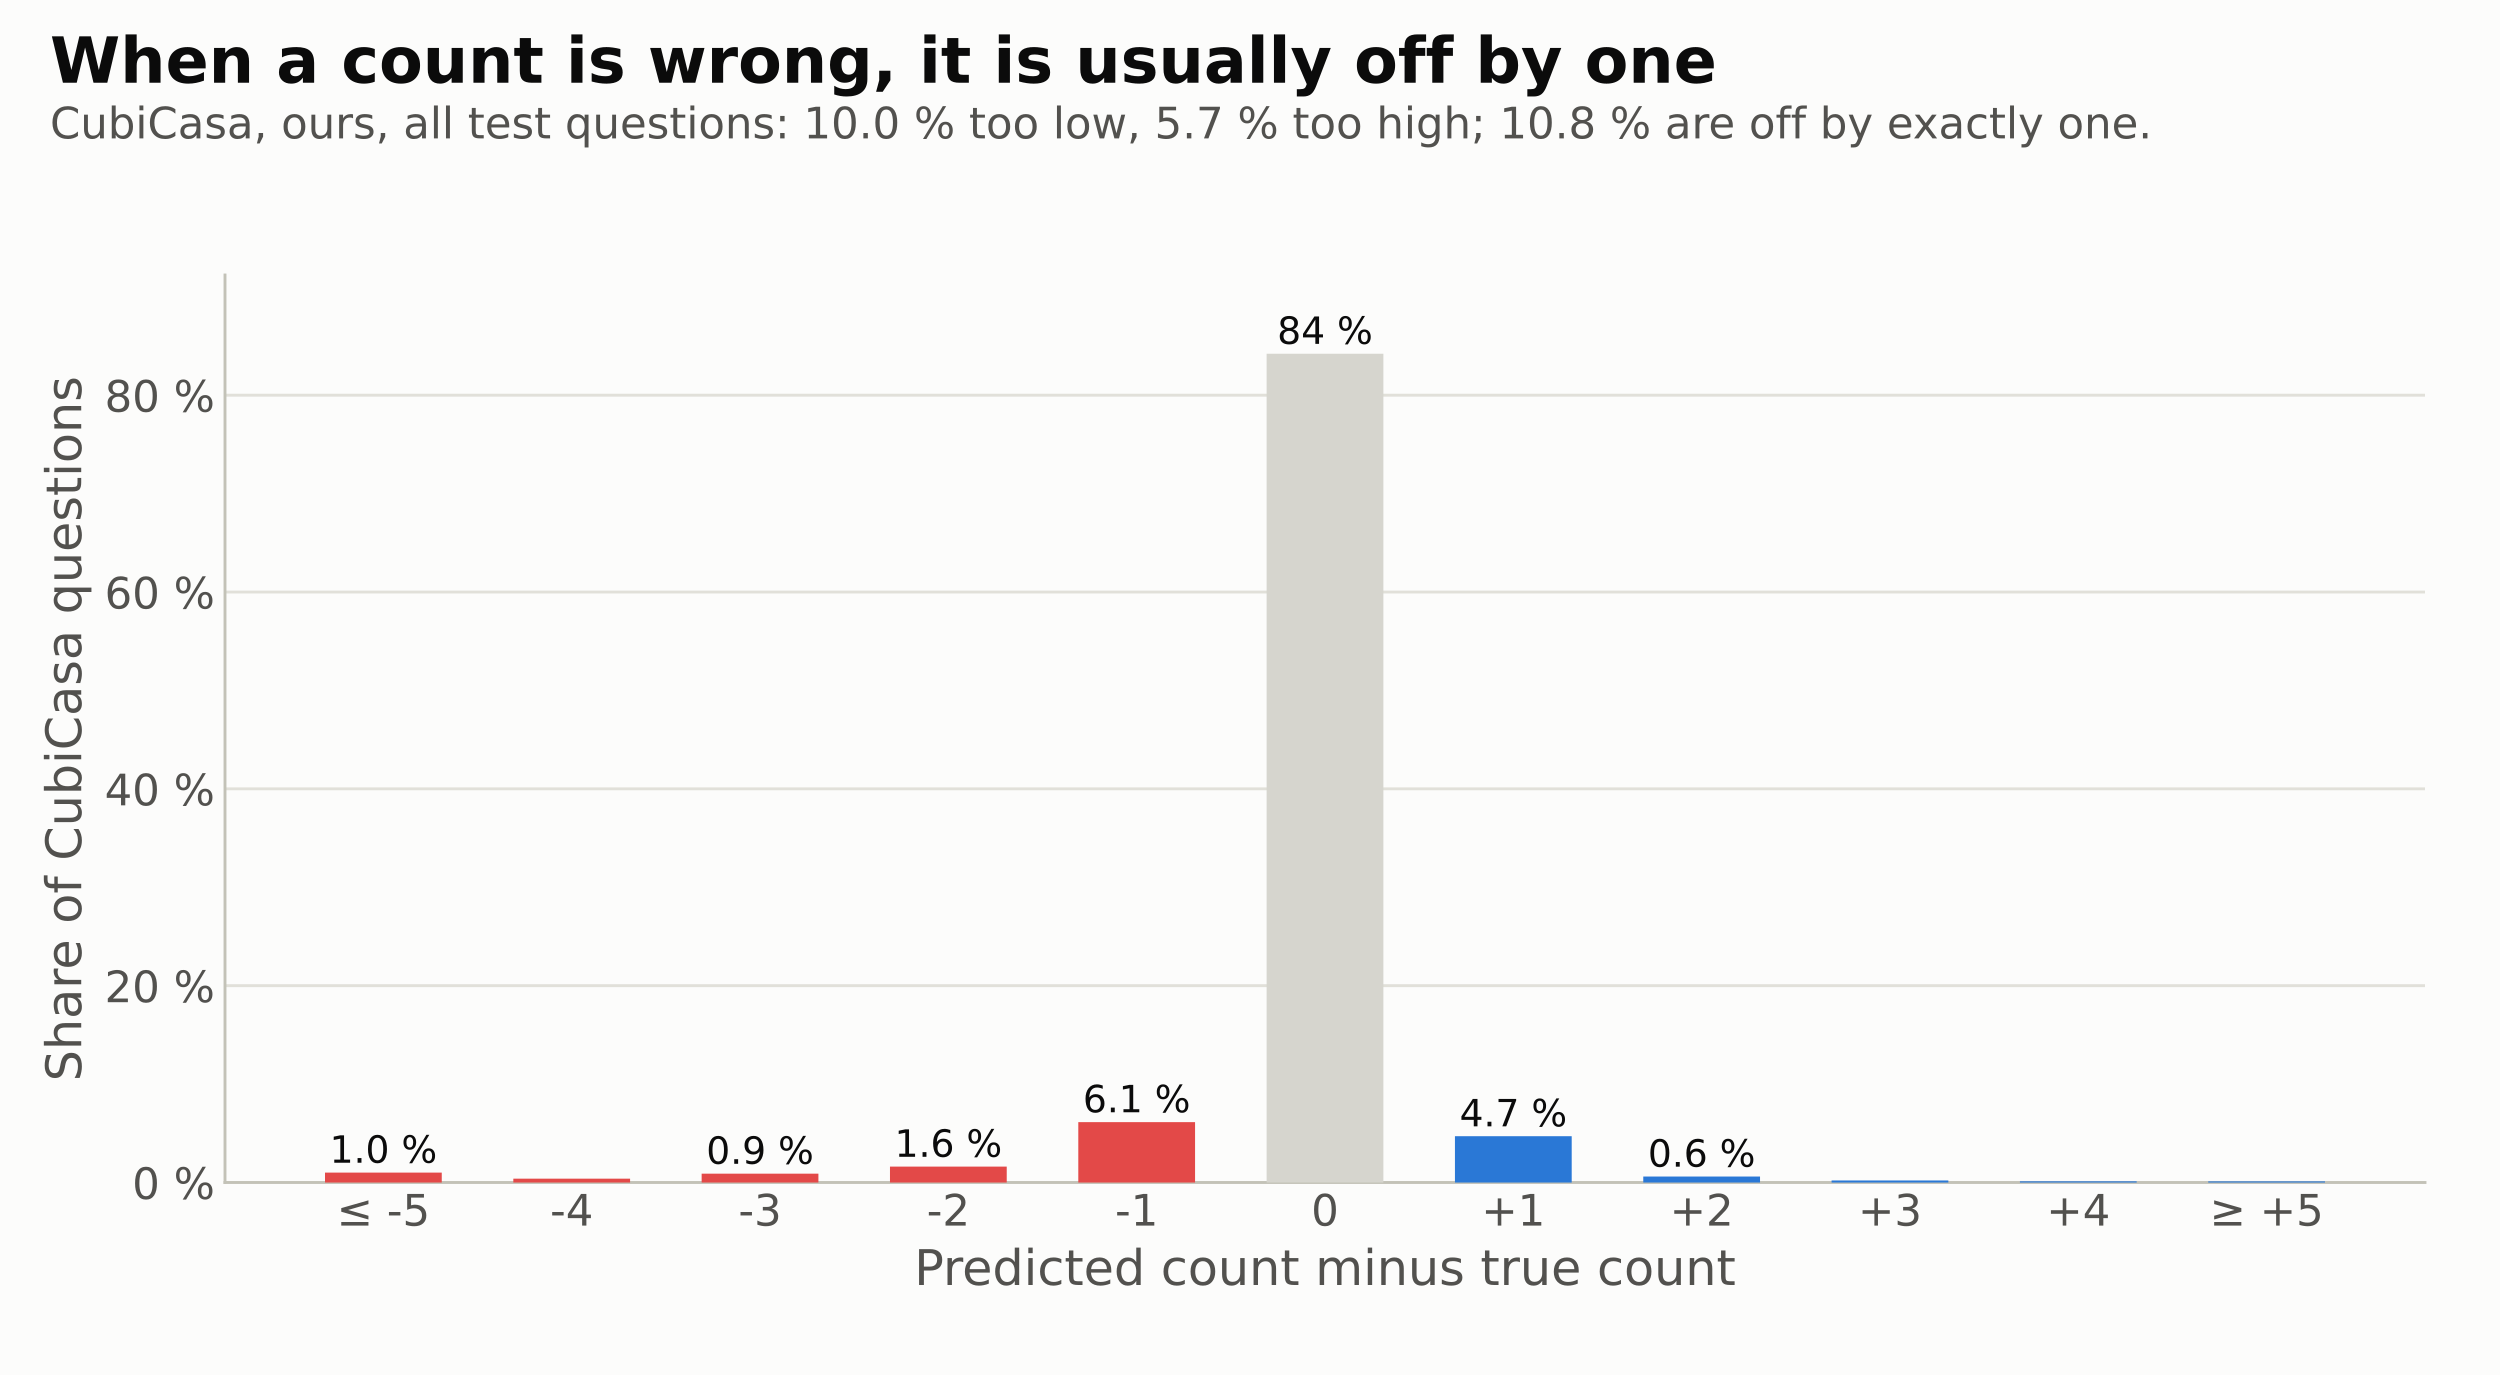
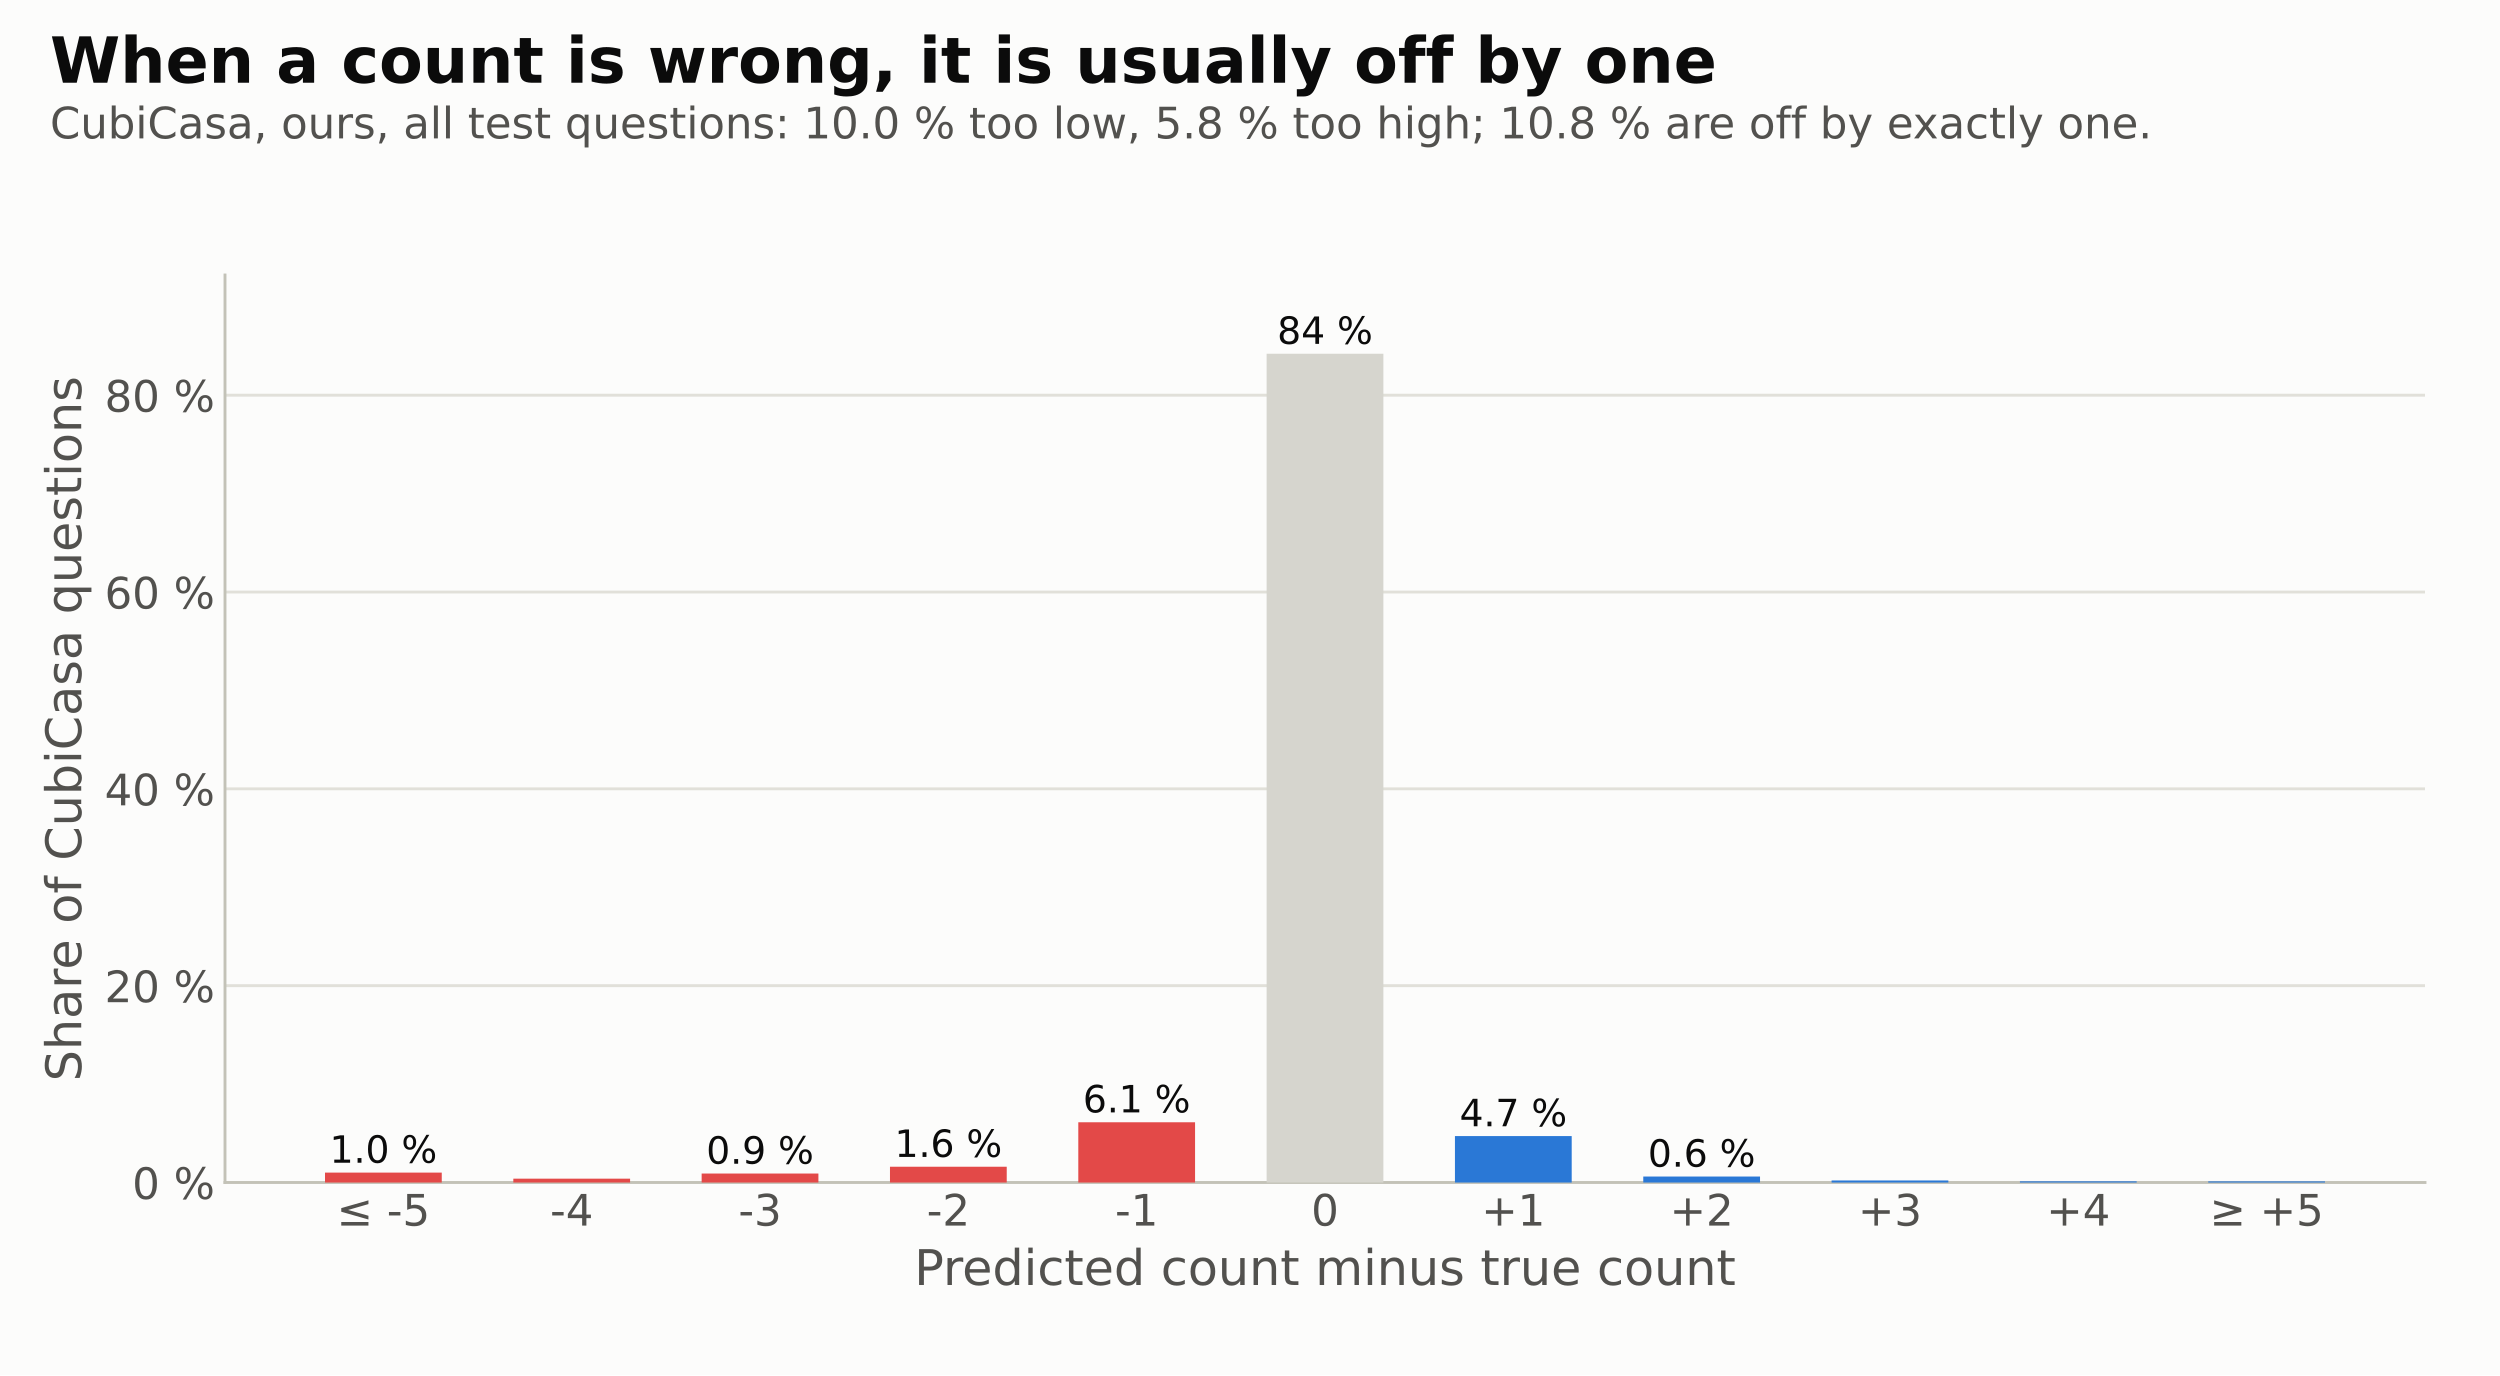
<svg xmlns="http://www.w3.org/2000/svg" width="864pt" height="475.2pt" viewBox="0 0 864 475.2" version="1.1">
  <defs>
    <style type="text/css">*{stroke-linejoin: round; stroke-linecap: butt}</style>
  </defs>
  <g id="figure_1">
    <g id="patch_1">
      <path d="M 0 475.2  L 864 475.2  L 864 0  L 0 0  z " style="fill: #fcfcfb" />
    </g>
    <g id="axes_1">
      <g id="patch_2">
        <path d="M 77.76 408.672  L 838.08 408.672  L 838.08 95.04  L 77.76 95.04  z " style="fill: #fcfcfb" />
      </g>
      <g id="matplotlib.axis_1">
        <g id="xtick_1">
          <g id="line2d_1" />
          <g id="text_1">
            <text style="font-size: 15px; font-family: 'DejaVu Sans'; text-anchor: middle; fill: #52514e" x="132.496" y="423.568" transform="rotate(-0 132.4963 423.5685)">≤ -5</text>
          </g>
        </g>
        <g id="xtick_2">
          <g id="line2d_2" />
          <g id="text_2">
            <text style="font-size: 15px; font-family: 'DejaVu Sans'; text-anchor: middle; fill: #52514e" x="197.581" y="423.568" transform="rotate(-0 197.581 423.5685)">-4</text>
          </g>
        </g>
        <g id="xtick_3">
          <g id="line2d_3" />
          <g id="text_3">
            <text style="font-size: 15px; font-family: 'DejaVu Sans'; text-anchor: middle; fill: #52514e" x="262.666" y="423.568" transform="rotate(-0 262.6658 423.5685)">-3</text>
          </g>
        </g>
        <g id="xtick_4">
          <g id="line2d_4" />
          <g id="text_4">
            <text style="font-size: 15px; font-family: 'DejaVu Sans'; text-anchor: middle; fill: #52514e" x="327.751" y="423.568" transform="rotate(-0 327.7505 423.5685)">-2</text>
          </g>
        </g>
        <g id="xtick_5">
          <g id="line2d_5" />
          <g id="text_5">
            <text style="font-size: 15px; font-family: 'DejaVu Sans'; text-anchor: middle; fill: #52514e" x="392.835" y="423.568" transform="rotate(-0 392.8353 423.5685)">-1</text>
          </g>
        </g>
        <g id="xtick_6">
          <g id="line2d_6" />
          <g id="text_6">
            <text style="font-size: 15px; font-family: 'DejaVu Sans'; text-anchor: middle; fill: #52514e" x="457.92" y="423.568" transform="rotate(-0 457.92 423.5685)">0</text>
          </g>
        </g>
        <g id="xtick_7">
          <g id="line2d_7" />
          <g id="text_7">
            <text style="font-size: 15px; font-family: 'DejaVu Sans'; text-anchor: middle; fill: #52514e" x="523.005" y="423.568" transform="rotate(-0 523.0047 423.5685)">+1</text>
          </g>
        </g>
        <g id="xtick_8">
          <g id="line2d_8" />
          <g id="text_8">
            <text style="font-size: 15px; font-family: 'DejaVu Sans'; text-anchor: middle; fill: #52514e" x="588.089" y="423.568" transform="rotate(-0 588.0895 423.5685)">+2</text>
          </g>
        </g>
        <g id="xtick_9">
          <g id="line2d_9" />
          <g id="text_9">
            <text style="font-size: 15px; font-family: 'DejaVu Sans'; text-anchor: middle; fill: #52514e" x="653.174" y="423.568" transform="rotate(-0 653.1742 423.5685)">+3</text>
          </g>
        </g>
        <g id="xtick_10">
          <g id="line2d_10" />
          <g id="text_10">
            <text style="font-size: 15px; font-family: 'DejaVu Sans'; text-anchor: middle; fill: #52514e" x="718.259" y="423.568" transform="rotate(-0 718.259 423.5685)">+4</text>
          </g>
        </g>
        <g id="xtick_11">
          <g id="line2d_11" />
          <g id="text_11">
            <text style="font-size: 15px; font-family: 'DejaVu Sans'; text-anchor: middle; fill: #52514e" x="783.344" y="423.568" transform="rotate(-0 783.3437 423.5685)">≥ +5</text>
          </g>
        </g>
        <g id="text_12">
          <text style="font-size: 17px; font-family: 'DejaVu Sans'; text-anchor: middle; fill: #52514e" x="457.92" y="444.089" transform="rotate(-0 457.92 444.0893)">Predicted count minus true count</text>
        </g>
      </g>
      <g id="matplotlib.axis_2">
        <g id="ytick_1">
          <g id="line2d_12">
-             <path d="M 77.76 408.672  L 838.08 408.672  " clip-path="url(#p58d4229834)" style="fill: none; stroke: #e1e0d9; stroke-linecap: square" />
+             <path d="M 77.76 408.672  L 838.08 408.672  " clip-path="url(#pb1c198fd1f)" style="fill: none; stroke: #e1e0d9; stroke-linecap: square" />
          </g>
          <g id="line2d_13" />
          <g id="text_13">
            <text style="font-size: 15px; font-family: 'DejaVu Sans'; text-anchor: end; fill: #52514e" x="74.26" y="414.37" transform="rotate(-0 74.26 414.3702)">0 %</text>
          </g>
        </g>
        <g id="ytick_2">
          <g id="line2d_14">
-             <path d="M 77.76 340.65  L 838.08 340.65  " clip-path="url(#p58d4229834)" style="fill: none; stroke: #e1e0d9; stroke-linecap: square" />
+             <path d="M 77.76 340.65  L 838.08 340.65  " clip-path="url(#pb1c198fd1f)" style="fill: none; stroke: #e1e0d9; stroke-linecap: square" />
          </g>
          <g id="line2d_15" />
          <g id="text_14">
            <text style="font-size: 15px; font-family: 'DejaVu Sans'; text-anchor: end; fill: #52514e" x="74.26" y="346.348" transform="rotate(-0 74.26 346.3479)">20 %</text>
          </g>
        </g>
        <g id="ytick_3">
          <g id="line2d_16">
-             <path d="M 77.76 272.627  L 838.08 272.627  " clip-path="url(#p58d4229834)" style="fill: none; stroke: #e1e0d9; stroke-linecap: square" />
+             <path d="M 77.76 272.627  L 838.08 272.627  " clip-path="url(#pb1c198fd1f)" style="fill: none; stroke: #e1e0d9; stroke-linecap: square" />
          </g>
          <g id="line2d_17" />
          <g id="text_15">
            <text style="font-size: 15px; font-family: 'DejaVu Sans'; text-anchor: end; fill: #52514e" x="74.26" y="278.325" transform="rotate(-0 74.26 278.3255)">40 %</text>
          </g>
        </g>
        <g id="ytick_4">
          <g id="line2d_18">
-             <path d="M 77.76 204.605  L 838.08 204.605  " clip-path="url(#p58d4229834)" style="fill: none; stroke: #e1e0d9; stroke-linecap: square" />
+             <path d="M 77.76 204.605  L 838.08 204.605  " clip-path="url(#pb1c198fd1f)" style="fill: none; stroke: #e1e0d9; stroke-linecap: square" />
          </g>
          <g id="line2d_19" />
          <g id="text_16">
            <text style="font-size: 15px; font-family: 'DejaVu Sans'; text-anchor: end; fill: #52514e" x="74.26" y="210.303" transform="rotate(-0 74.26 210.3031)">60 %</text>
          </g>
        </g>
        <g id="ytick_5">
          <g id="line2d_20">
-             <path d="M 77.76 136.582  L 838.08 136.582  " clip-path="url(#p58d4229834)" style="fill: none; stroke: #e1e0d9; stroke-linecap: square" />
+             <path d="M 77.76 136.582  L 838.08 136.582  " clip-path="url(#pb1c198fd1f)" style="fill: none; stroke: #e1e0d9; stroke-linecap: square" />
          </g>
          <g id="line2d_21" />
          <g id="text_17">
            <text style="font-size: 15px; font-family: 'DejaVu Sans'; text-anchor: end; fill: #52514e" x="74.26" y="142.281" transform="rotate(-0 74.26 142.2807)">80 %</text>
          </g>
        </g>
        <g id="text_18">
          <text style="font-size: 17px; font-family: 'DejaVu Sans'; text-anchor: middle; fill: #52514e" x="28.069" y="251.856" transform="rotate(-90 28.06898 251.856)">Share of CubiCasa questions</text>
        </g>
      </g>
      <g id="patch_3">
        <path d="M 77.76 408.672  L 77.76 95.04  " style="fill: none; stroke: #c3c2b7; stroke-linejoin: miter; stroke-linecap: square" />
      </g>
      <g id="patch_4">
        <path d="M 77.76 408.672  L 838.08 408.672  " style="fill: none; stroke: #c3c2b7; stroke-linejoin: miter; stroke-linecap: square" />
      </g>
      <g id="patch_5">
-         <path d="M 112.32 408.672  L 152.673 408.672  L 152.673 405.249  L 112.32 405.249  z " clip-path="url(#p58d4229834)" style="fill: #e34948" />
+         <path d="M 112.32 408.672  L 152.673 408.672  L 152.673 405.249  L 112.32 405.249  z " clip-path="url(#pb1c198fd1f)" style="fill: #e34948" />
      </g>
      <g id="text_19">
        <text style="font-size: 13px; font-family: 'DejaVu Sans'; text-anchor: middle; fill: #0b0b0b" x="132.496" y="401.848" transform="rotate(-0 132.4963 401.8483)">1.0 %</text>
      </g>
      <g id="patch_6">
-         <path d="M 177.405 408.672  L 217.757 408.672  L 217.757 407.352  L 177.405 407.352  z " clip-path="url(#p58d4229834)" style="fill: #e34948" />
+         <path d="M 177.405 408.672  L 217.757 408.672  L 217.757 407.352  L 177.405 407.352  z " clip-path="url(#pb1c198fd1f)" style="fill: #e34948" />
      </g>
      <g id="patch_7">
-         <path d="M 242.489 408.672  L 282.842 408.672  L 282.842 405.621  L 242.489 405.621  z " clip-path="url(#p58d4229834)" style="fill: #e34948" />
+         <path d="M 242.489 408.672  L 282.842 408.672  L 282.842 405.579  L 242.489 405.579  z " clip-path="url(#pb1c198fd1f)" style="fill: #e34948" />
      </g>
      <g id="text_20">
-         <text style="font-size: 13px; font-family: 'DejaVu Sans'; text-anchor: middle; fill: #0b0b0b" x="262.666" y="402.219" transform="rotate(-0 262.6658 402.2194)">0.9 %</text>
+         <text style="font-size: 13px; font-family: 'DejaVu Sans'; text-anchor: middle; fill: #0b0b0b" x="262.666" y="402.178" transform="rotate(-0 262.6658 402.1782)">0.9 %</text>
      </g>
      <g id="patch_8">
-         <path d="M 307.574 408.672  L 347.927 408.672  L 347.927 403.188  L 307.574 403.188  z " clip-path="url(#p58d4229834)" style="fill: #e34948" />
+         <path d="M 307.574 408.672  L 347.927 408.672  L 347.927 403.229  L 307.574 403.229  z " clip-path="url(#pb1c198fd1f)" style="fill: #e34948" />
      </g>
      <g id="text_21">
-         <text style="font-size: 13px; font-family: 'DejaVu Sans'; text-anchor: middle; fill: #0b0b0b" x="327.751" y="399.787" transform="rotate(-0 327.7505 399.7865)">1.6 %</text>
+         <text style="font-size: 13px; font-family: 'DejaVu Sans'; text-anchor: middle; fill: #0b0b0b" x="327.751" y="399.828" transform="rotate(-0 327.7505 399.8278)">1.6 %</text>
      </g>
      <g id="patch_9">
-         <path d="M 372.659 408.672  L 413.012 408.672  L 413.012 387.807  L 372.659 387.807  z " clip-path="url(#p58d4229834)" style="fill: #e34948" />
+         <path d="M 372.659 408.672  L 413.012 408.672  L 413.012 387.848  L 372.659 387.848  z " clip-path="url(#pb1c198fd1f)" style="fill: #e34948" />
      </g>
      <g id="text_22">
-         <text style="font-size: 13px; font-family: 'DejaVu Sans'; text-anchor: middle; fill: #0b0b0b" x="392.835" y="384.406" transform="rotate(-0 392.8353 384.4056)">6.1 %</text>
+         <text style="font-size: 13px; font-family: 'DejaVu Sans'; text-anchor: middle; fill: #0b0b0b" x="392.835" y="384.447" transform="rotate(-0 392.8353 384.4469)">6.1 %</text>
      </g>
      <g id="patch_10">
-         <path d="M 437.744 408.672  L 478.096 408.672  L 478.096 122.249  L 437.744 122.249  z " clip-path="url(#p58d4229834)" style="fill: #d6d5ce" />
+         <path d="M 437.744 408.672  L 478.096 408.672  L 478.096 122.249  L 437.744 122.249  z " clip-path="url(#pb1c198fd1f)" style="fill: #d6d5ce" />
      </g>
      <g id="text_23">
        <text style="font-size: 13px; font-family: 'DejaVu Sans'; text-anchor: middle; fill: #0b0b0b" x="457.92" y="118.848" transform="rotate(-0 457.92 118.8478)">84 %</text>
      </g>
      <g id="patch_11">
-         <path d="M 502.828 408.672  L 543.181 408.672  L 543.181 392.673  L 502.828 392.673  z " clip-path="url(#p58d4229834)" style="fill: #2a78d6" />
+         <path d="M 502.828 408.672  L 543.181 408.672  L 543.181 392.631  L 502.828 392.631  z " clip-path="url(#pb1c198fd1f)" style="fill: #2a78d6" />
      </g>
      <g id="text_24">
-         <text style="font-size: 13px; font-family: 'DejaVu Sans'; text-anchor: middle; fill: #0b0b0b" x="523.005" y="389.271" transform="rotate(-0 523.0047 389.2714)">4.7 %</text>
+         <text style="font-size: 13px; font-family: 'DejaVu Sans'; text-anchor: middle; fill: #0b0b0b" x="523.005" y="389.23" transform="rotate(-0 523.0047 389.2302)">4.7 %</text>
      </g>
      <g id="patch_12">
-         <path d="M 567.913 408.672  L 608.266 408.672  L 608.266 406.61  L 567.913 406.61  z " clip-path="url(#p58d4229834)" style="fill: #2a78d6" />
+         <path d="M 567.913 408.672  L 608.266 408.672  L 608.266 406.61  L 567.913 406.61  z " clip-path="url(#pb1c198fd1f)" style="fill: #2a78d6" />
      </g>
      <g id="text_25">
        <text style="font-size: 13px; font-family: 'DejaVu Sans'; text-anchor: middle; fill: #0b0b0b" x="588.089" y="403.209" transform="rotate(-0 588.0895 403.2091)">0.6 %</text>
      </g>
      <g id="patch_13">
-         <path d="M 632.998 408.672  L 673.351 408.672  L 673.351 407.971  L 632.998 407.971  z " clip-path="url(#p58d4229834)" style="fill: #2a78d6" />
+         <path d="M 632.998 408.672  L 673.351 408.672  L 673.351 407.971  L 632.998 407.971  z " clip-path="url(#pb1c198fd1f)" style="fill: #2a78d6" />
      </g>
      <g id="patch_14">
-         <path d="M 698.083 408.672  L 738.435 408.672  L 738.435 408.26  L 698.083 408.26  z " clip-path="url(#p58d4229834)" style="fill: #2a78d6" />
+         <path d="M 698.083 408.672  L 738.435 408.672  L 738.435 408.26  L 698.083 408.26  z " clip-path="url(#pb1c198fd1f)" style="fill: #2a78d6" />
      </g>
      <g id="patch_15">
-         <path d="M 763.167 408.672  L 803.52 408.672  L 803.52 408.301  L 763.167 408.301  z " clip-path="url(#p58d4229834)" style="fill: #2a78d6" />
+         <path d="M 763.167 408.672  L 803.52 408.672  L 803.52 408.301  L 763.167 408.301  z " clip-path="url(#pb1c198fd1f)" style="fill: #2a78d6" />
      </g>
    </g>
    <g id="text_26">
      <text style="font-weight: 700; font-size: 22px; font-family: 'DejaVu Sans'; text-anchor: start; fill: #0b0b0b" x="17.28" y="28.597" transform="rotate(-0 17.28 28.59656)">When a count is wrong, it is usually off by one</text>
    </g>
    <g id="text_27">
-       <text style="font-size: 15px; font-family: 'DejaVu Sans'; text-anchor: start; fill: #52514e" x="17.28" y="47.83" transform="rotate(-0 17.28 47.82966)">CubiCasa, ours, all test questions: 10.0 % too low, 5.7 % too high; 10.8 % are off by exactly one.</text>
+       <text style="font-size: 15px; font-family: 'DejaVu Sans'; text-anchor: start; fill: #52514e" x="17.28" y="47.83" transform="rotate(-0 17.28 47.82966)">CubiCasa, ours, all test questions: 10.0 % too low, 5.8 % too high; 10.8 % are off by exactly one.</text>
    </g>
  </g>
  <defs>
-     <clipPath id="p58d4229834">
+     <clipPath id="pb1c198fd1f">
      <rect x="77.76" y="95.04" width="760.32" height="313.632" />
    </clipPath>
  </defs>
</svg>
